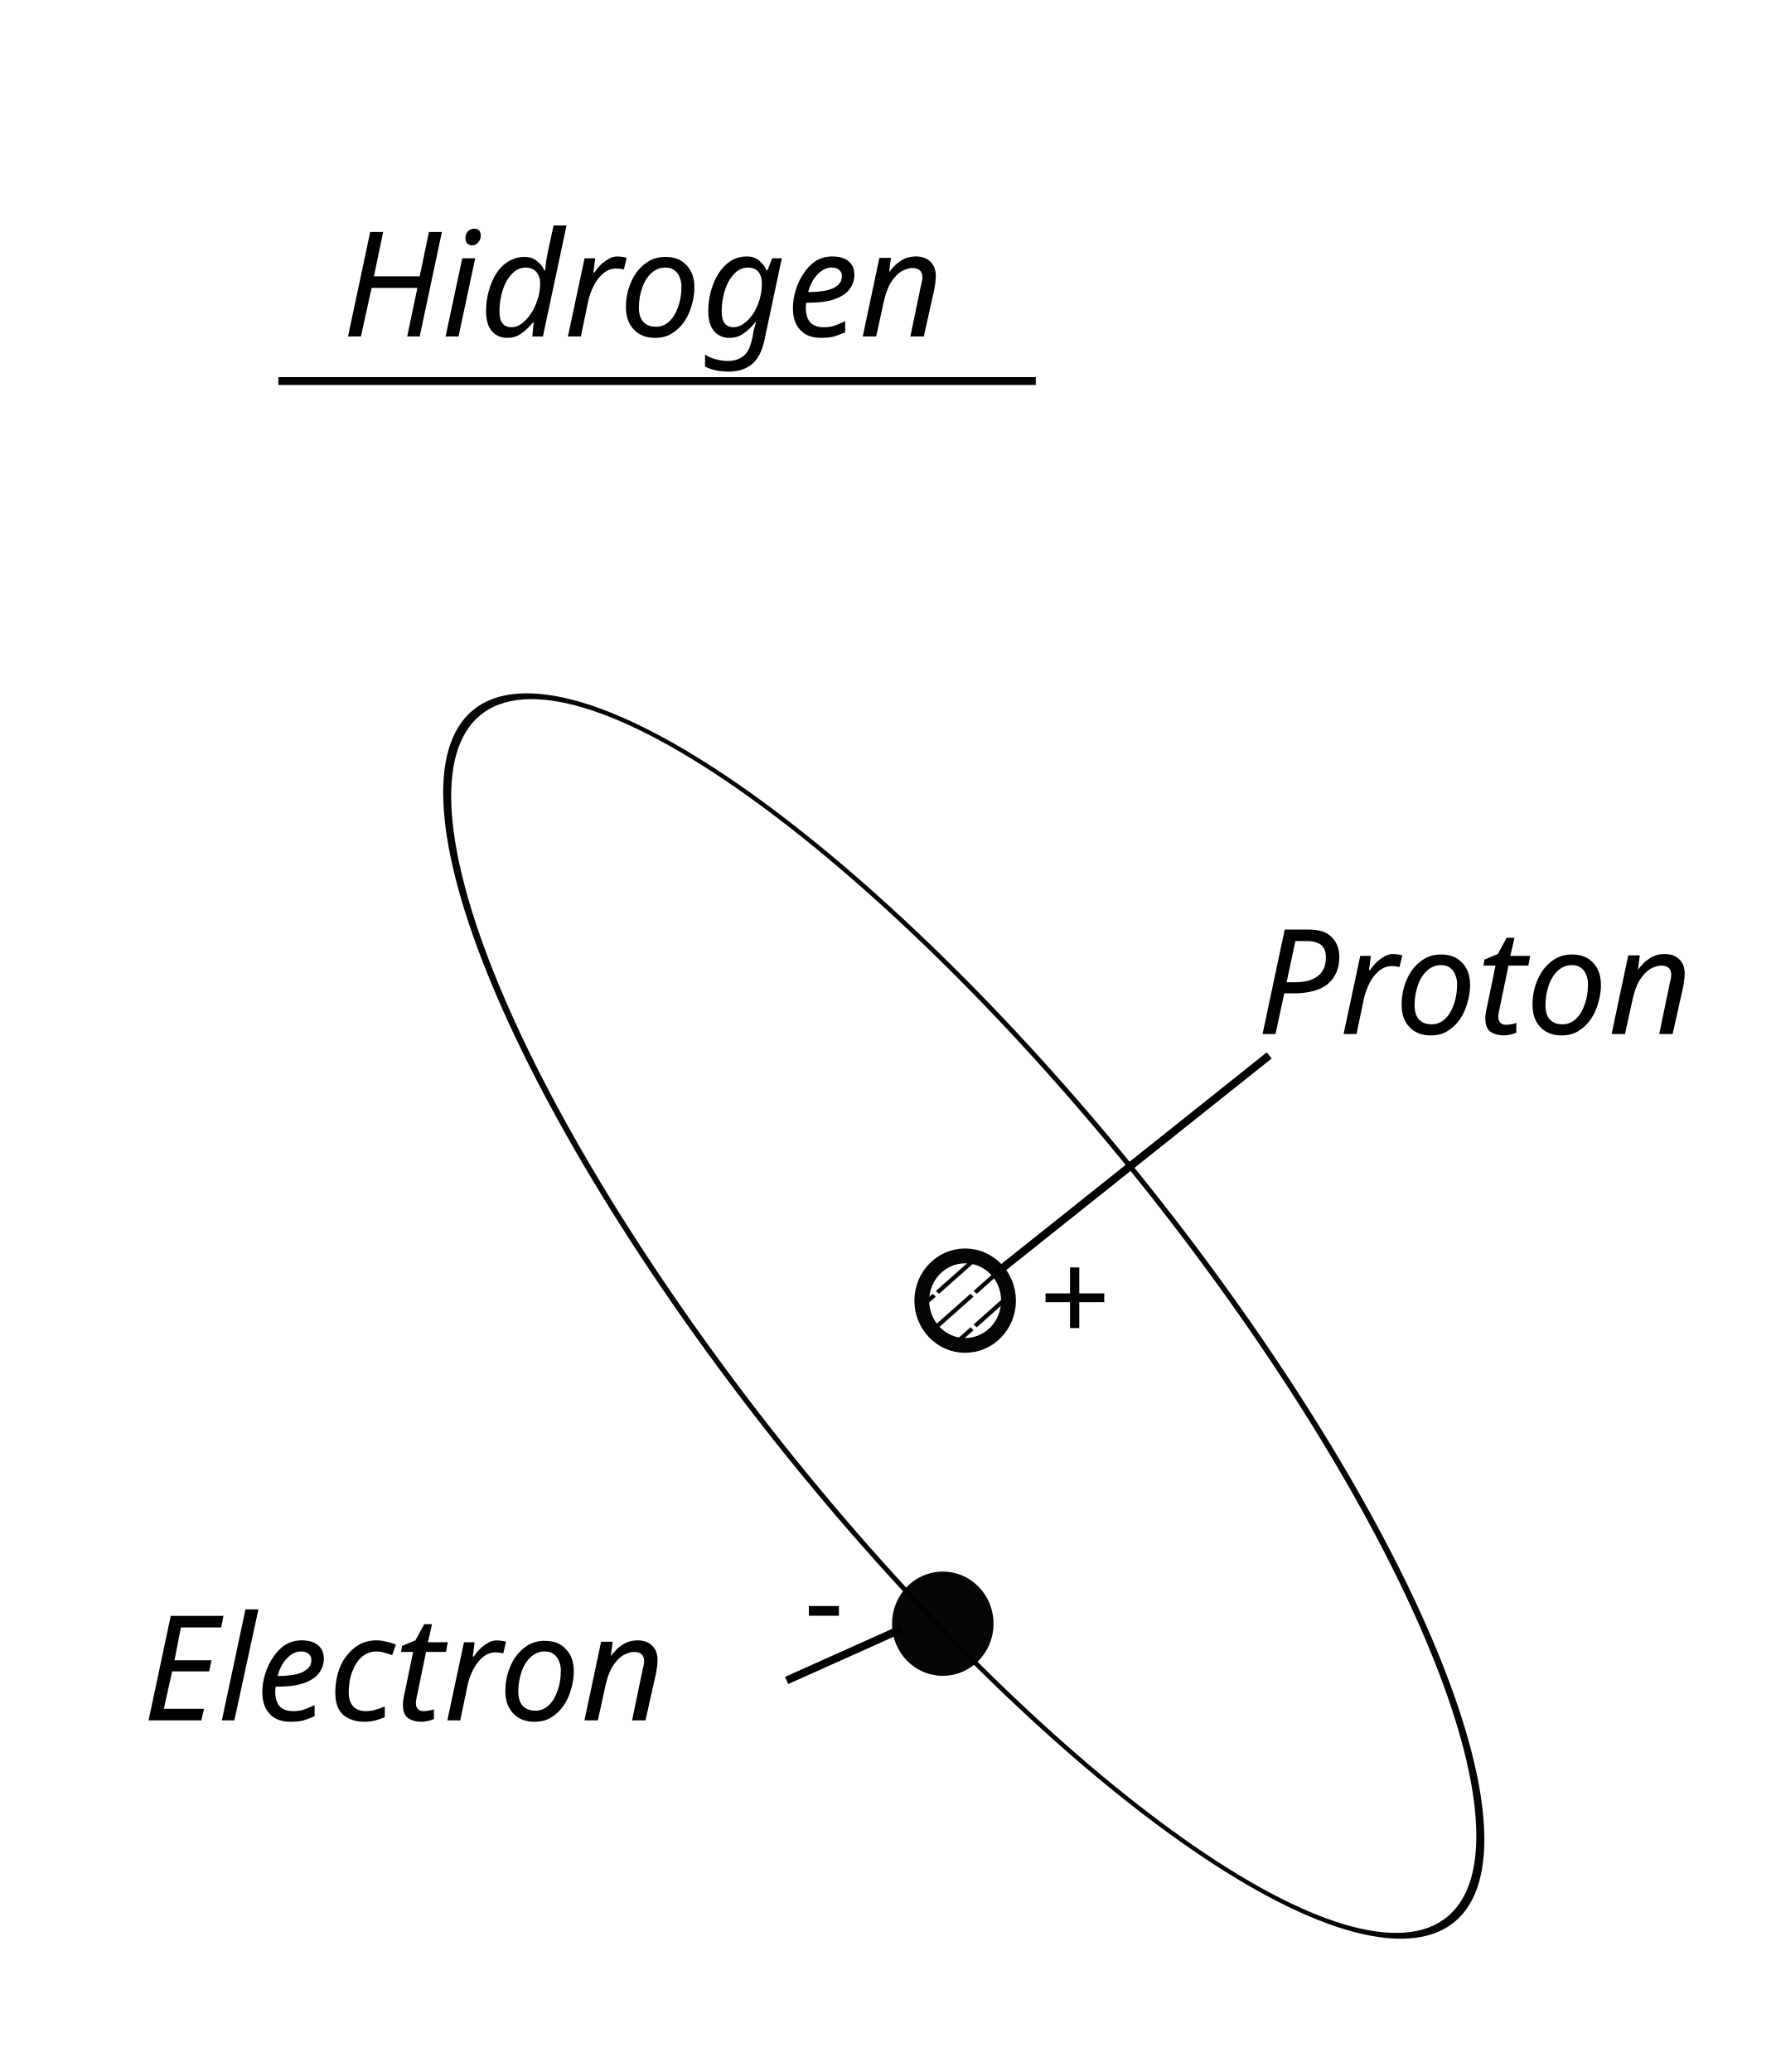
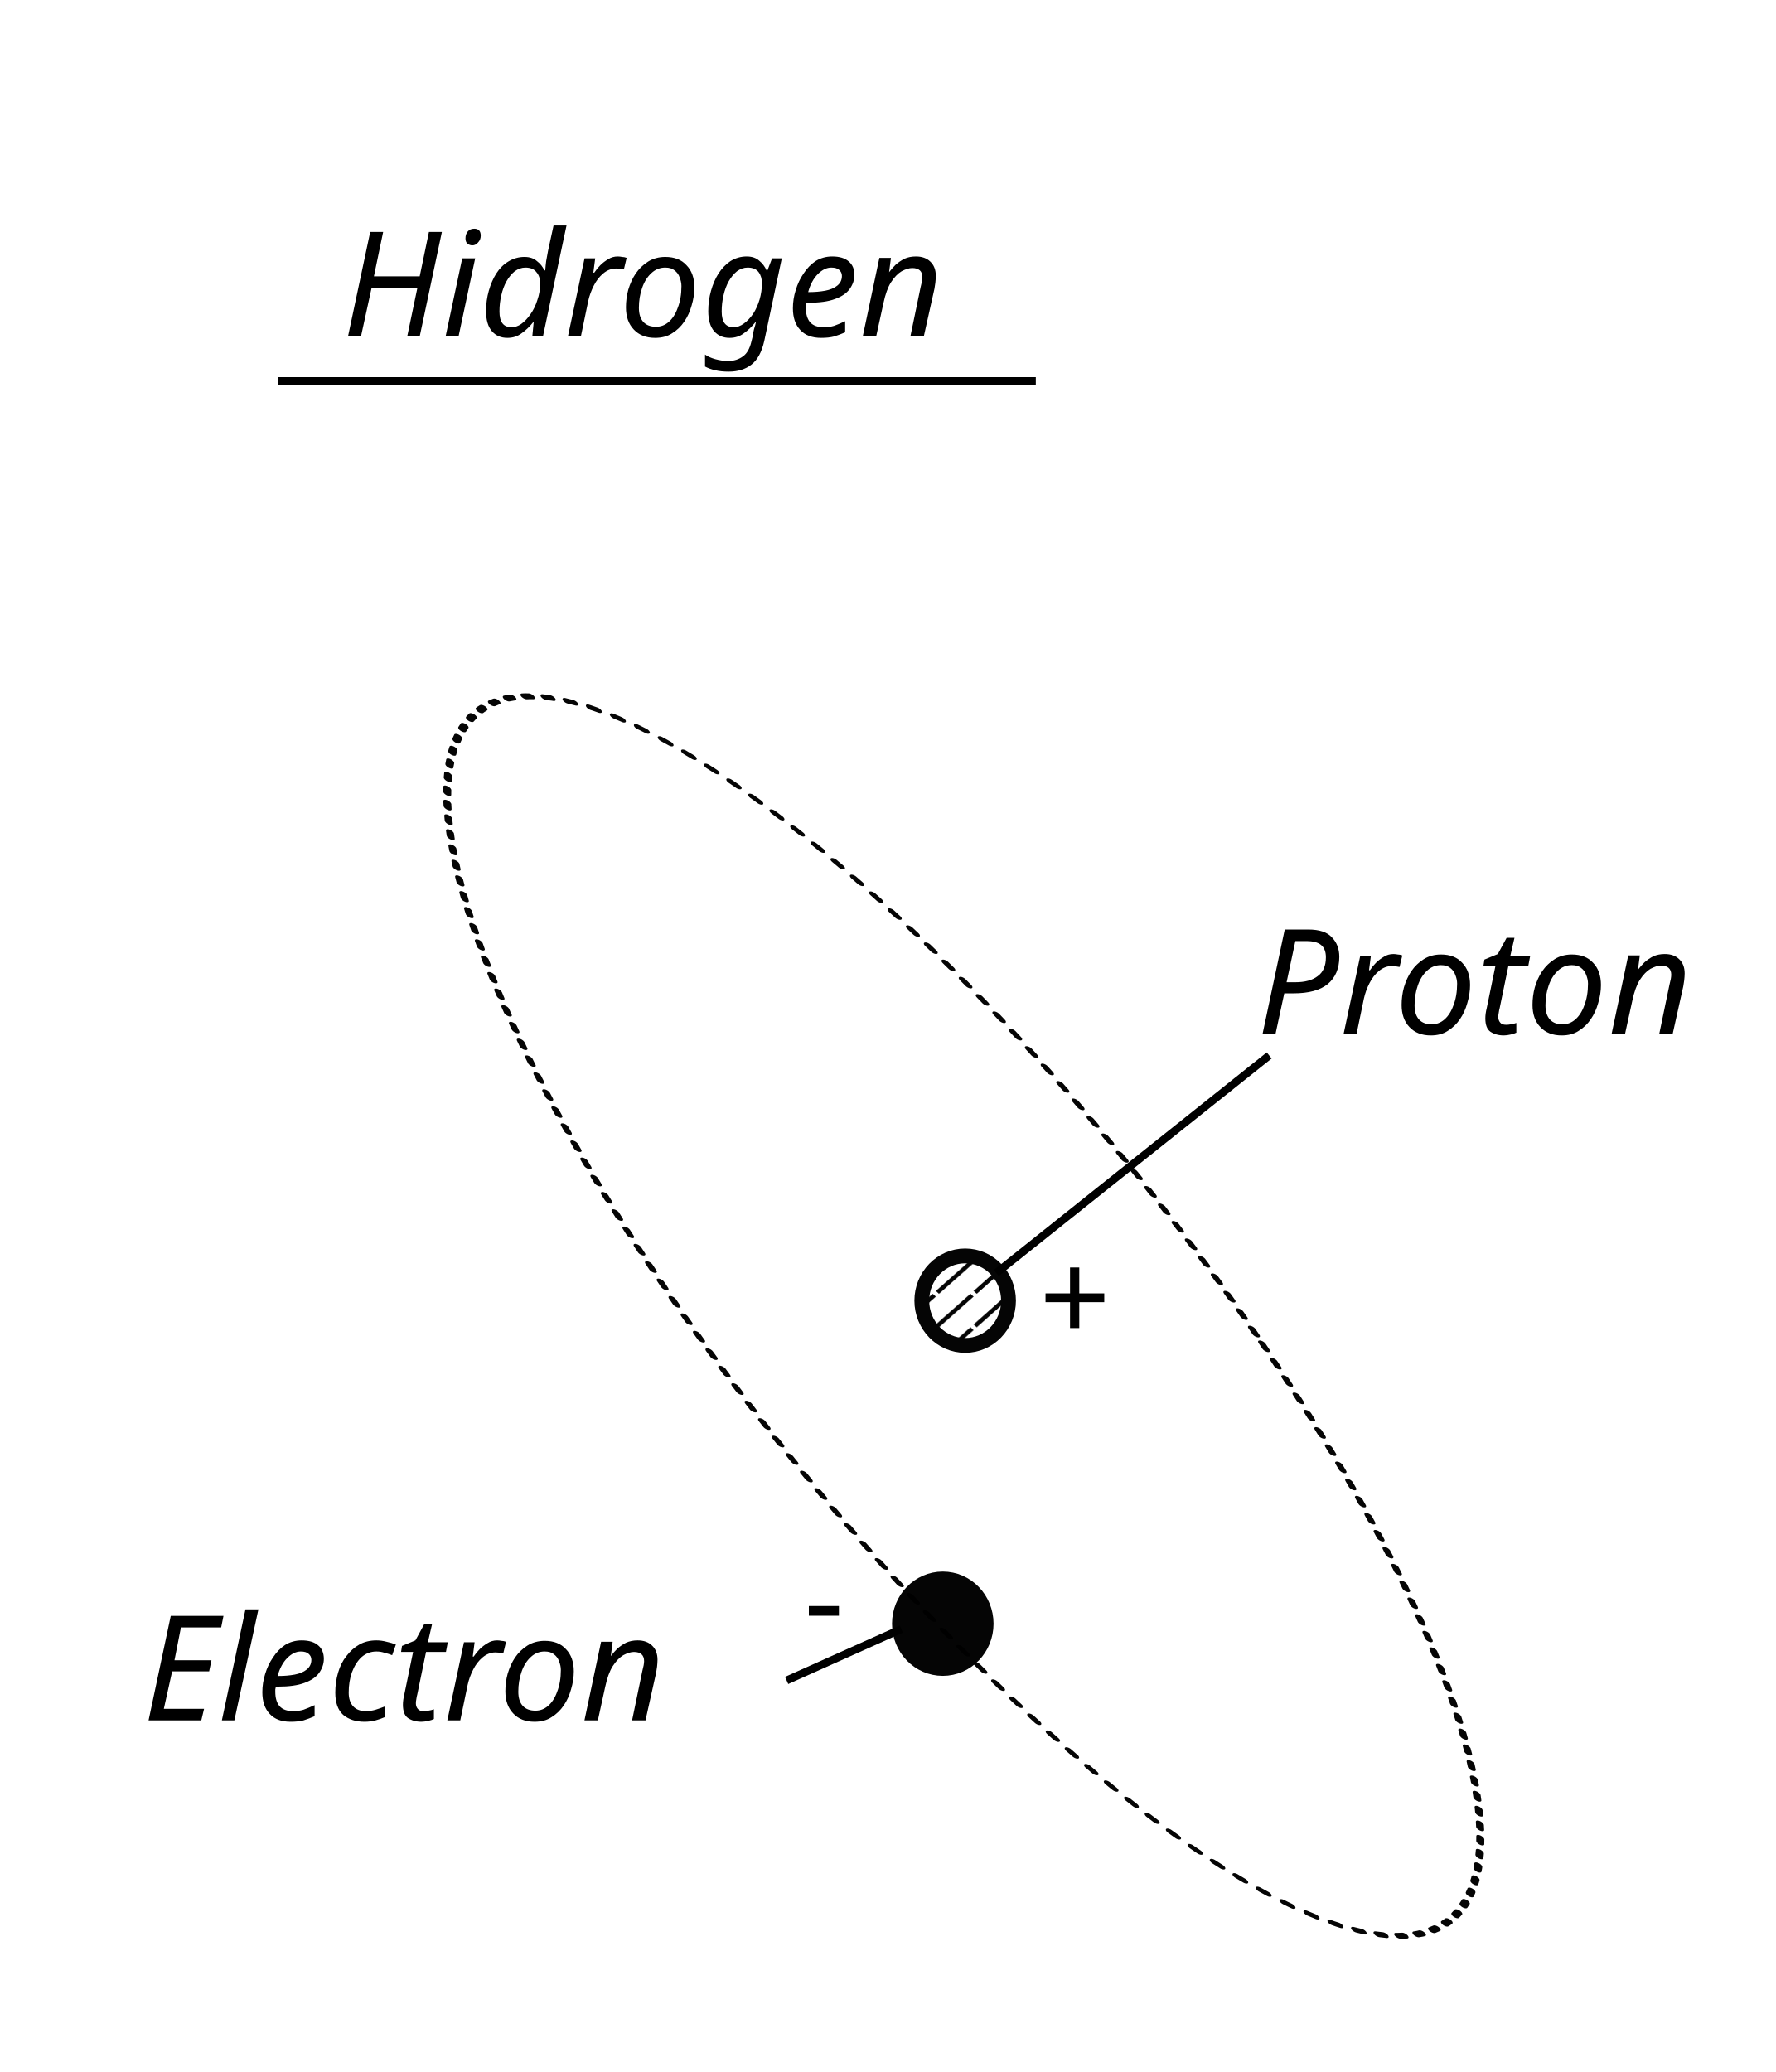
<svg xmlns="http://www.w3.org/2000/svg" xmlns:xlink="http://www.w3.org/1999/xlink" width="60mm" height="70mm" viewBox="0 0 60 70" version="1.1" id="svg6349">
  <defs id="defs6343">
    <pattern xlink:href="#pattern6244" id="pattern6256" patternTransform="matrix(0.1518983,0,0,0.1349954,32.89337,272.9733)" />
    <pattern patternUnits="userSpaceOnUse" width="8.386" height="8.386" patternTransform="matrix(0.2645833,0,0,0.2645833,42.66501,256.9355)" id="pattern6244">
      <path id="path6242" d="M 0.354,8.032 8.032,0.354" style="fill:none;stroke:#000000;stroke-width:1px;stroke-linecap:butt;stroke-linejoin:miter;stroke-opacity:1" />
    </pattern>
  </defs>
  <g id="layer1" transform="translate(0,-227)">
-     <ellipse style="opacity:0.98;vector-effect:none;fill:none;fill-opacity:1;stroke:#000000;stroke-width:0.237;stroke-linecap:round;stroke-linejoin:miter;stroke-miterlimit:4;stroke-dasharray:none;stroke-dashoffset:0.015;stroke-opacity:1" id="path4504" cx="-163.163" cy="346.476" rx="10.121" ry="25.309" transform="matrix(0.9958198,0.09133974,0.5629328,0.8265027,0,0)" />
+     <ellipse style="opacity:0.98;vector-effect:none;fill:none;fill-opacity:1;stroke:#000000;stroke-width:0.237;stroke-linecap:round;stroke-linejoin:miter;stroke-miterlimit:4;stroke-dasharray:0.237,0.474;stroke-dashoffset:0;stroke-opacity:1" id="path4504" cx="-163.163" cy="346.476" rx="10.121" ry="25.309" transform="matrix(0.9958198,0.09133974,0.5629328,0.8265027,0,0)" />
    <text xml:space="preserve" style="font-style:normal;font-weight:normal;font-size:5.644px;line-height:1.25;font-family:sans-serif;letter-spacing:0px;word-spacing:0px;fill:#000000;fill-opacity:1;stroke:none;stroke-width:0.265" x="11.556" y="238.365" id="text4508">
      <tspan id="tspan4506" x="11.556" y="238.365" style="font-style:italic;font-variant:normal;font-weight:normal;font-stretch:normal;font-size:4.939px;font-family:sans-serif;-inkscape-font-specification:'sans-serif Italic';stroke-width:0.265">Hidrogen</tspan>
    </text>
    <ellipse style="opacity:0.98;vector-effect:none;fill:#000000;fill-opacity:1;stroke:#000000;stroke-width:0.5;stroke-linecap:round;stroke-linejoin:miter;stroke-miterlimit:4;stroke-dasharray:none;stroke-dashoffset:0.015;stroke-opacity:1" id="path4523" cx="31.853" cy="281.855" rx="1.465" ry="1.512" />
    <ellipse style="opacity:0.98;vector-effect:none;fill:url(#pattern6256);fill-opacity:1;stroke:#000000;stroke-width:0.5;stroke-linecap:round;stroke-linejoin:miter;stroke-miterlimit:4;stroke-dasharray:none;stroke-dashoffset:0.015;stroke-opacity:1" id="path4523-1" cx="32.609" cy="270.941" rx="1.465" ry="1.512" />
    <path style="fill:none;stroke:#000000;stroke-width:0.265px;stroke-linecap:butt;stroke-linejoin:miter;stroke-opacity:1" d="m 33.66,270.007 9.221,-7.35" id="path6258" />
    <path style="fill:none;stroke:#000000;stroke-width:0.265px;stroke-linecap:butt;stroke-linejoin:miter;stroke-opacity:1" d="m 30.452,282.035 -3.875,1.737" id="path6260" />
    <text xml:space="preserve" style="font-style:normal;font-weight:normal;font-size:10.583px;line-height:1.25;font-family:sans-serif;letter-spacing:0px;word-spacing:0px;fill:#000000;fill-opacity:1;stroke:none;stroke-width:0.265" x="42.454" y="261.934" id="text6264">
      <tspan id="tspan6262" x="42.454" y="261.934" style="font-style:italic;font-variant:normal;font-weight:normal;font-stretch:normal;font-size:4.939px;font-family:sans-serif;-inkscape-font-specification:'sans-serif Italic';stroke-width:0.265">Proton</tspan>
    </text>
    <text xml:space="preserve" style="font-style:normal;font-weight:normal;font-size:10.583px;line-height:1.25;font-family:sans-serif;letter-spacing:0px;word-spacing:0px;fill:#000000;fill-opacity:1;stroke:none;stroke-width:0.265" x="4.816" y="285.12" id="text6264-9">
      <tspan id="tspan6262-3" x="4.816" y="285.12" style="font-style:italic;font-variant:normal;font-weight:normal;font-stretch:normal;font-size:4.939px;font-family:sans-serif;-inkscape-font-specification:'sans-serif Italic';stroke-width:0.265">Electron</tspan>
    </text>
    <text xml:space="preserve" style="font-style:normal;font-weight:normal;font-size:10.583px;line-height:1.25;font-family:sans-serif;letter-spacing:0px;word-spacing:0px;fill:#000000;fill-opacity:1;stroke:none;stroke-width:0.265" x="35.105" y="272.333" id="text6286">
      <tspan id="tspan6284" x="35.105" y="272.333" style="font-size:4.233px;stroke-width:0.265">+</tspan>
    </text>
    <text xml:space="preserve" style="font-style:normal;font-weight:normal;font-size:10.583px;line-height:1.25;font-family:sans-serif;letter-spacing:0px;word-spacing:0px;fill:#000000;fill-opacity:1;stroke:none;stroke-width:0.265" x="27.155" y="282.553" id="text6286-8">
      <tspan id="tspan6284-9" x="27.155" y="282.553" style="font-size:4.233px;stroke-width:0.265">-</tspan>
    </text>
    <path style="fill:none;stroke:#000000;stroke-width:0.265px;stroke-linecap:butt;stroke-linejoin:miter;stroke-opacity:1" d="m 9.405,239.873 c 25.524,0 25.591,0 25.591,0" id="path6314" />
  </g>
</svg>
